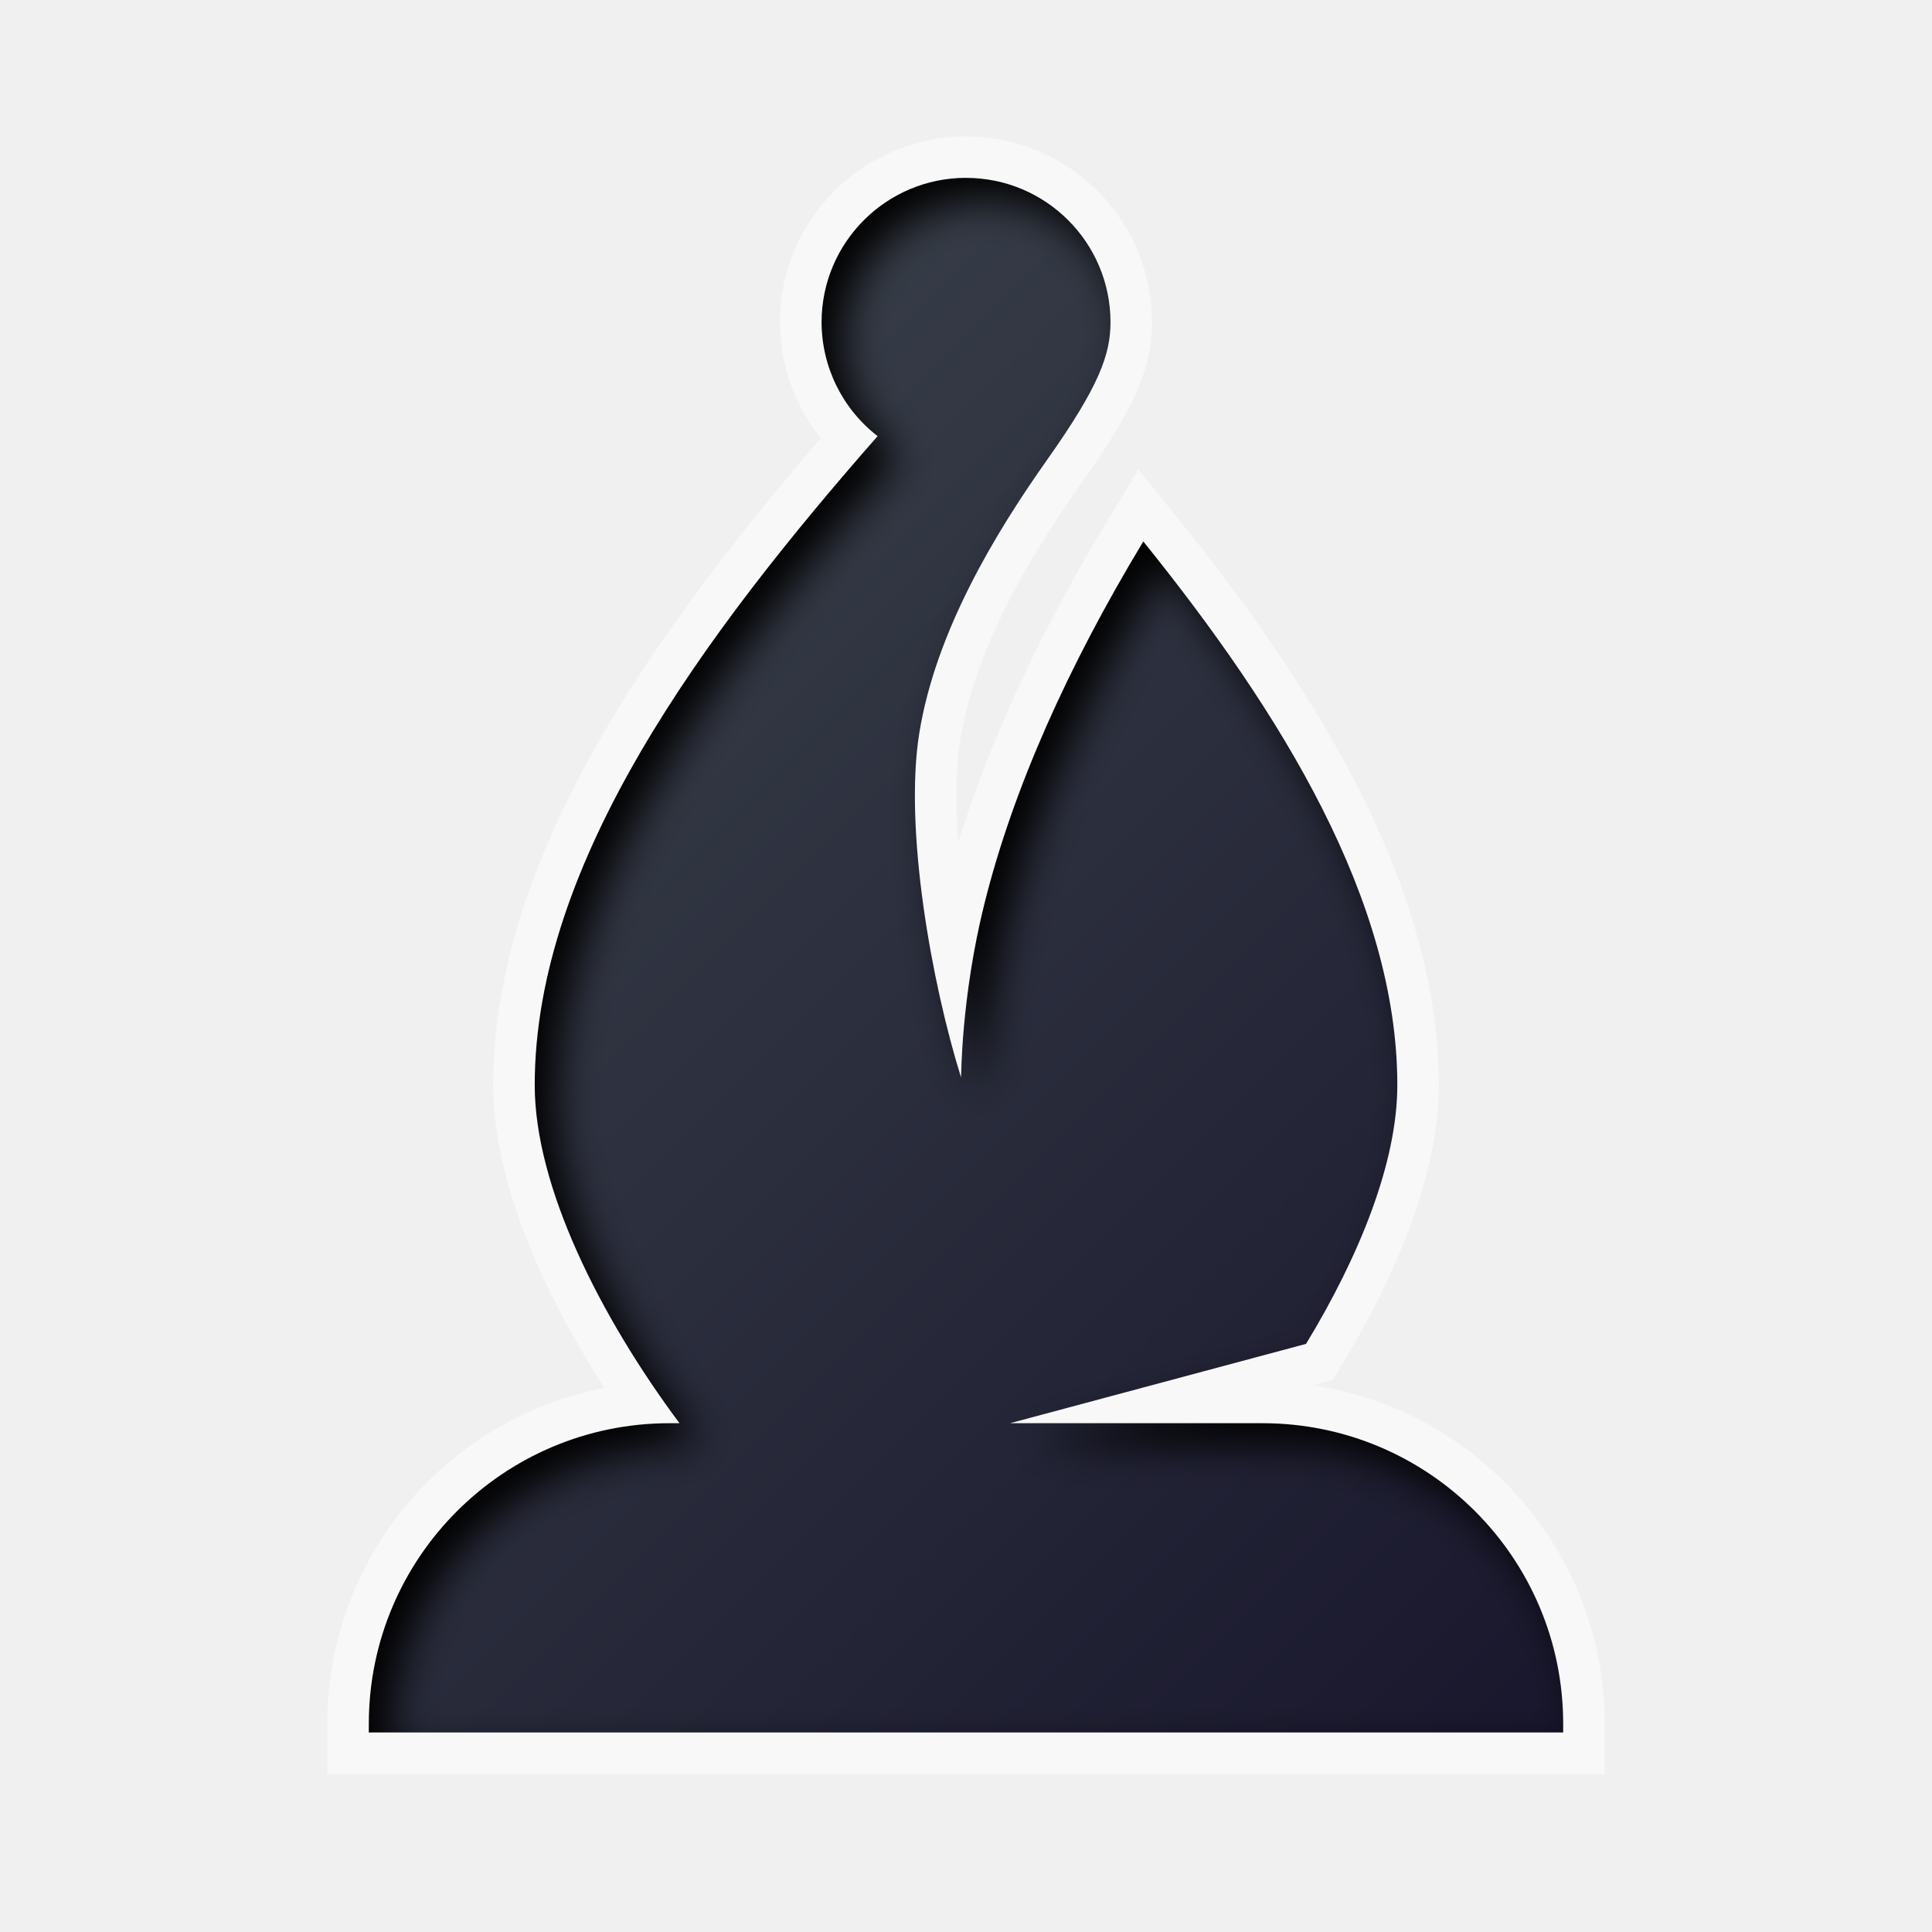
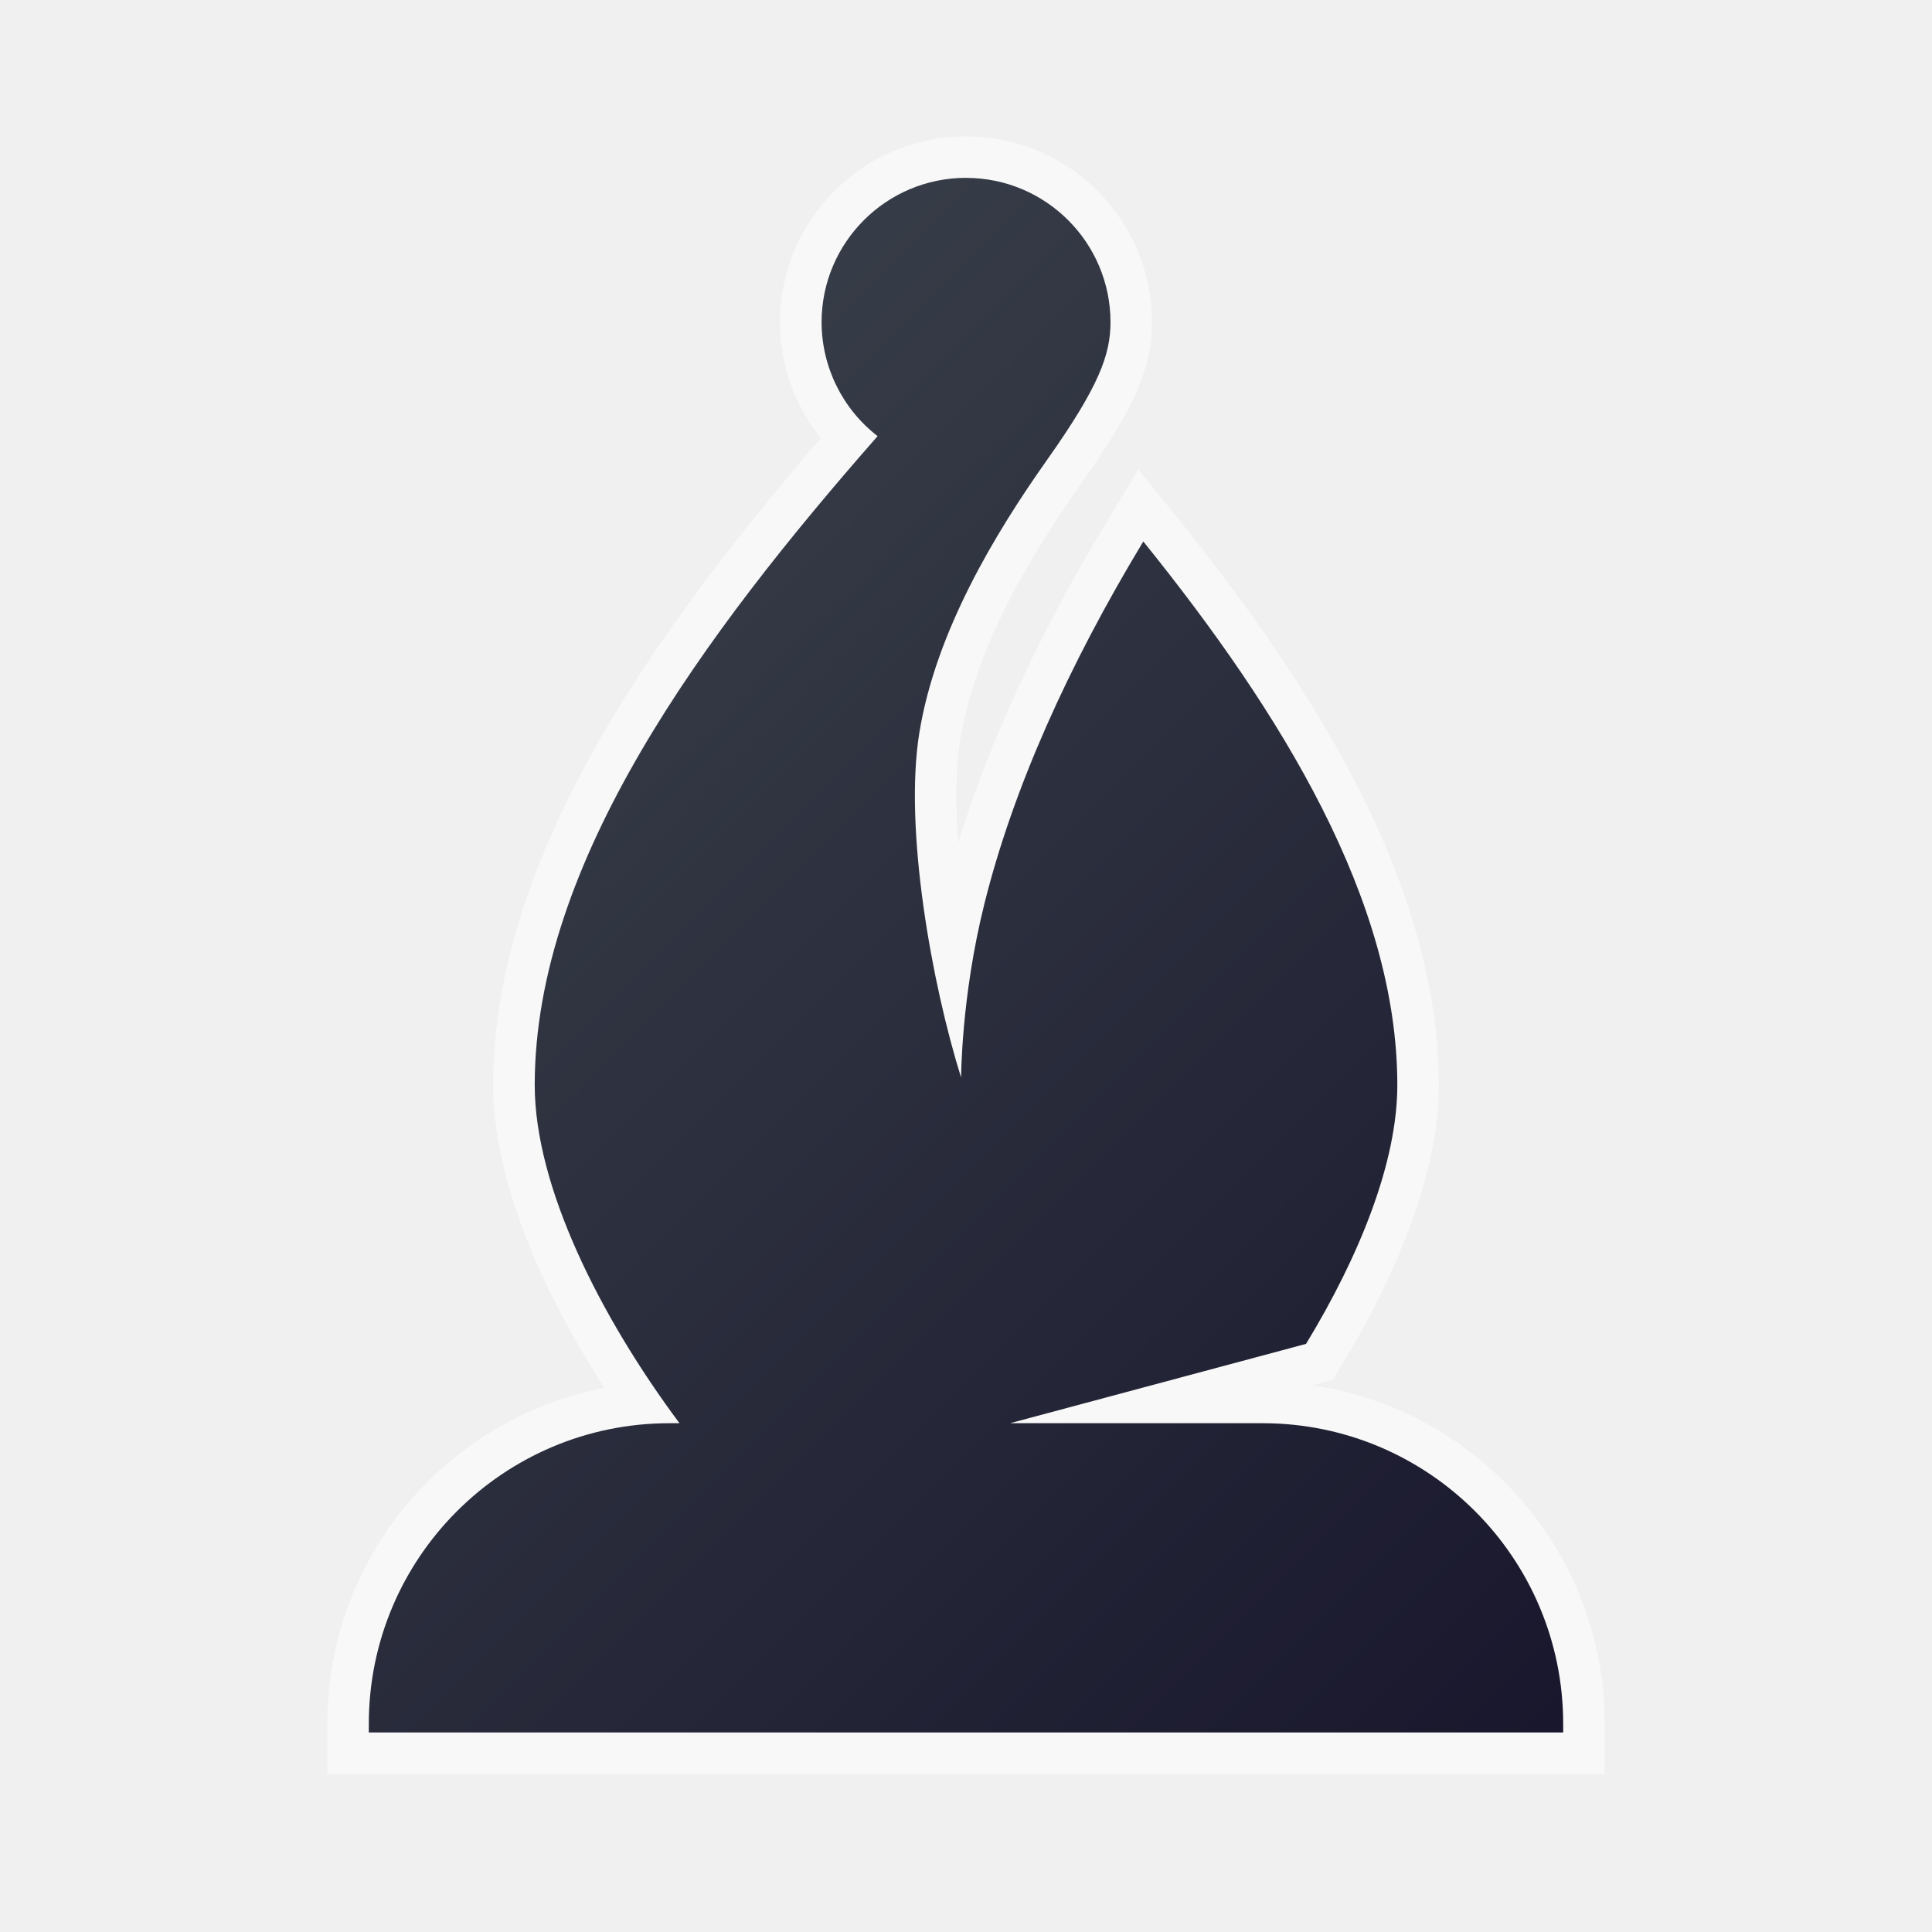
<svg xmlns="http://www.w3.org/2000/svg" xmlns:xlink="http://www.w3.org/1999/xlink" style="color-scheme:light only" width="175.696" height="175.696" viewBox="0 0 46.486 46.486">
  <defs>
    <linearGradient id="a">
      <stop offset="0" style="stop-color:#454f54;stop-opacity:1" />
      <stop offset="1" style="stop-color:#110d26;stop-opacity:1" />
    </linearGradient>
    <linearGradient xlink:href="#a" id="b" x1="106.974" x2="153.461" y1="100.334" y2="146.82" gradientUnits="userSpaceOnUse" />
-     <filter id="c" width="1.101" height="1.078" x="-.042" y="-.032" style="color-interpolation-filters:sRGB">
-       <feFlood flood-color="#000" flood-opacity="1" result="flood" />
-       <feGaussianBlur in="SourceGraphic" result="blur" stdDeviation=".5" />
-       <feOffset dx=".5" dy=".5" in="blur" result="offset" />
-       <feComposite in="flood" in2="offset" operator="out" result="comp1" />
-       <feComposite in="comp1" in2="SourceGraphic" operator="atop" result="comp2" />
-     </filter>
  </defs>
  <path d="M146.129 31.57a3.476 3.476 0 0 0 1.348 2.739c-4.185 4.77-8.25 10.25-8.25 15.615 0 2.439 1.568 5.562 3.483 8.135h-.24c-3.995-0-7.235 3.239-7.235 7.234v.207h28.738v-.207c-0-3.995-3.239-7.234-7.234-7.234h-6.075l7.122-1.908c1.282-2.109 2.196-4.366 2.196-6.226 0-4.437-2.783-8.953-6.112-13.081-1.81 2.998-3.13 5.94-3.822 8.712-.568 2.275-.558 4.198-.563 4.184-.702-2.243-1.381-5.987-1.002-8.303.398-2.427 1.815-4.779 3.075-6.561s1.52-2.532 1.523-3.304c-0-1.92-1.557-3.476-3.477-3.476s-3.476 1.556-3.476 3.476z" style="font-variation-settings:normal;fill:none;fill-opacity:1;stroke:#fff;stroke-width:2;stroke-linecap:round;stroke-linejoin:miter;stroke-miterlimit:4;stroke-dasharray:none;stroke-dashoffset:0;stroke-opacity:.5;paint-order:stroke markers fill;stop-color:#000" transform="translate(-126.362 -23.814)" />
-   <path d="M130.218 104.613c-1.92 0-3.476 1.556-3.476 3.476a3.476 3.476 0 0 0 1.348 2.739c-4.185 4.77-8.25 10.25-8.25 15.615 0 2.439 1.568 5.562 3.483 8.135h-.24c-3.995-0-7.235 3.239-7.235 7.234v.207h28.738v-.207c-0-3.995-3.239-7.234-7.234-7.234h-6.075l7.122-1.909c1.282-2.109 2.196-4.366 2.196-6.226 0-4.437-2.783-8.953-6.112-13.081-1.81 2.998-3.13 5.94-3.822 8.712-.568 2.275-.558 4.198-.563 4.184-.702-2.243-1.381-5.987-1.002-8.303.398-2.428 1.815-4.779 3.075-6.561 1.26-1.782 1.52-2.532 1.523-3.304-0-1.92-1.557-3.476-3.477-3.476z" style="font-variation-settings:normal;display:inline;opacity:1;fill:url(#b);fill-opacity:1;stroke:none;stroke-width:1;stroke-linecap:round;stroke-linejoin:miter;stroke-miterlimit:4;stroke-dasharray:none;stroke-dashoffset:0;stroke-opacity:.46;paint-order:stroke markers fill;filter:url(#c);stop-color:#000;stop-opacity:1" transform="translate(-106.974 -100.334)" />
+   <path d="M130.218 104.613c-1.92 0-3.476 1.556-3.476 3.476a3.476 3.476 0 0 0 1.348 2.739c-4.185 4.77-8.25 10.25-8.25 15.615 0 2.439 1.568 5.562 3.483 8.135h-.24c-3.995-0-7.235 3.239-7.235 7.234v.207h28.738v-.207c-0-3.995-3.239-7.234-7.234-7.234h-6.075l7.122-1.909c1.282-2.109 2.196-4.366 2.196-6.226 0-4.437-2.783-8.953-6.112-13.081-1.81 2.998-3.13 5.94-3.822 8.712-.568 2.275-.558 4.198-.563 4.184-.702-2.243-1.381-5.987-1.002-8.303.398-2.428 1.815-4.779 3.075-6.561 1.26-1.782 1.52-2.532 1.523-3.304-0-1.92-1.557-3.476-3.477-3.476z" style="font-variation-settings:normal;display:inline;opacity:1;fill:url(#b);fill-opacity:1;stroke:none;stroke-width:1;stroke-linecap:round;stroke-linejoin:miter;stroke-miterlimit:4;stroke-dasharray:none;stroke-dashoffset:0;stroke-opacity:.46;paint-order:stroke markers fill;stop-color:#000;stop-opacity:1" transform="translate(-106.974 -100.334)" />
</svg>
